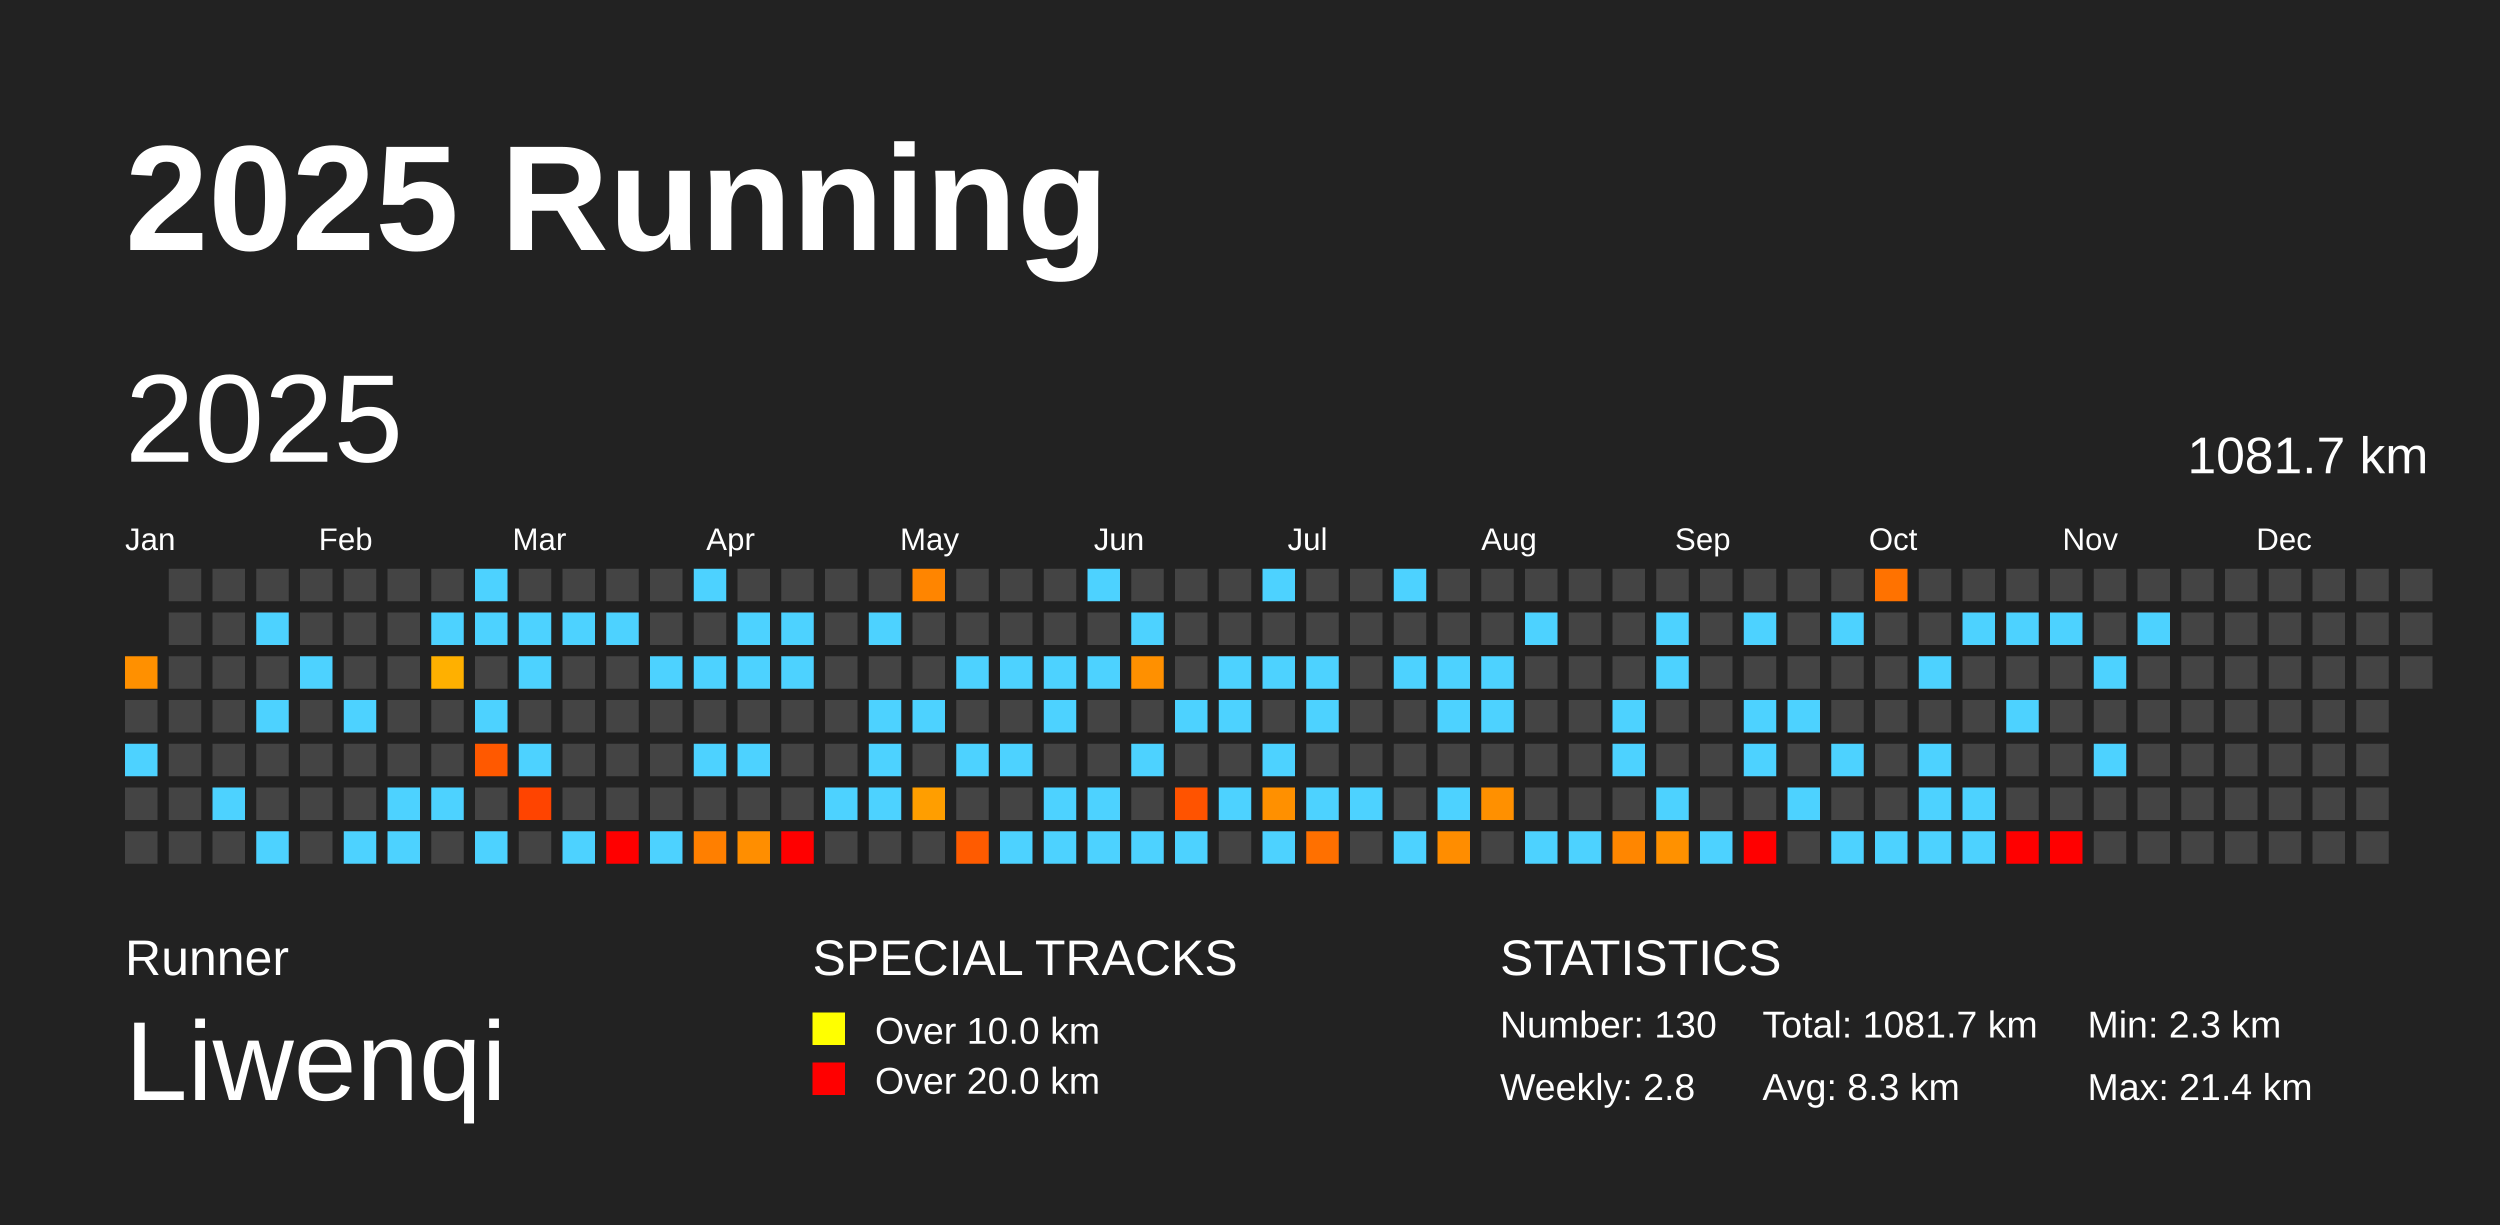
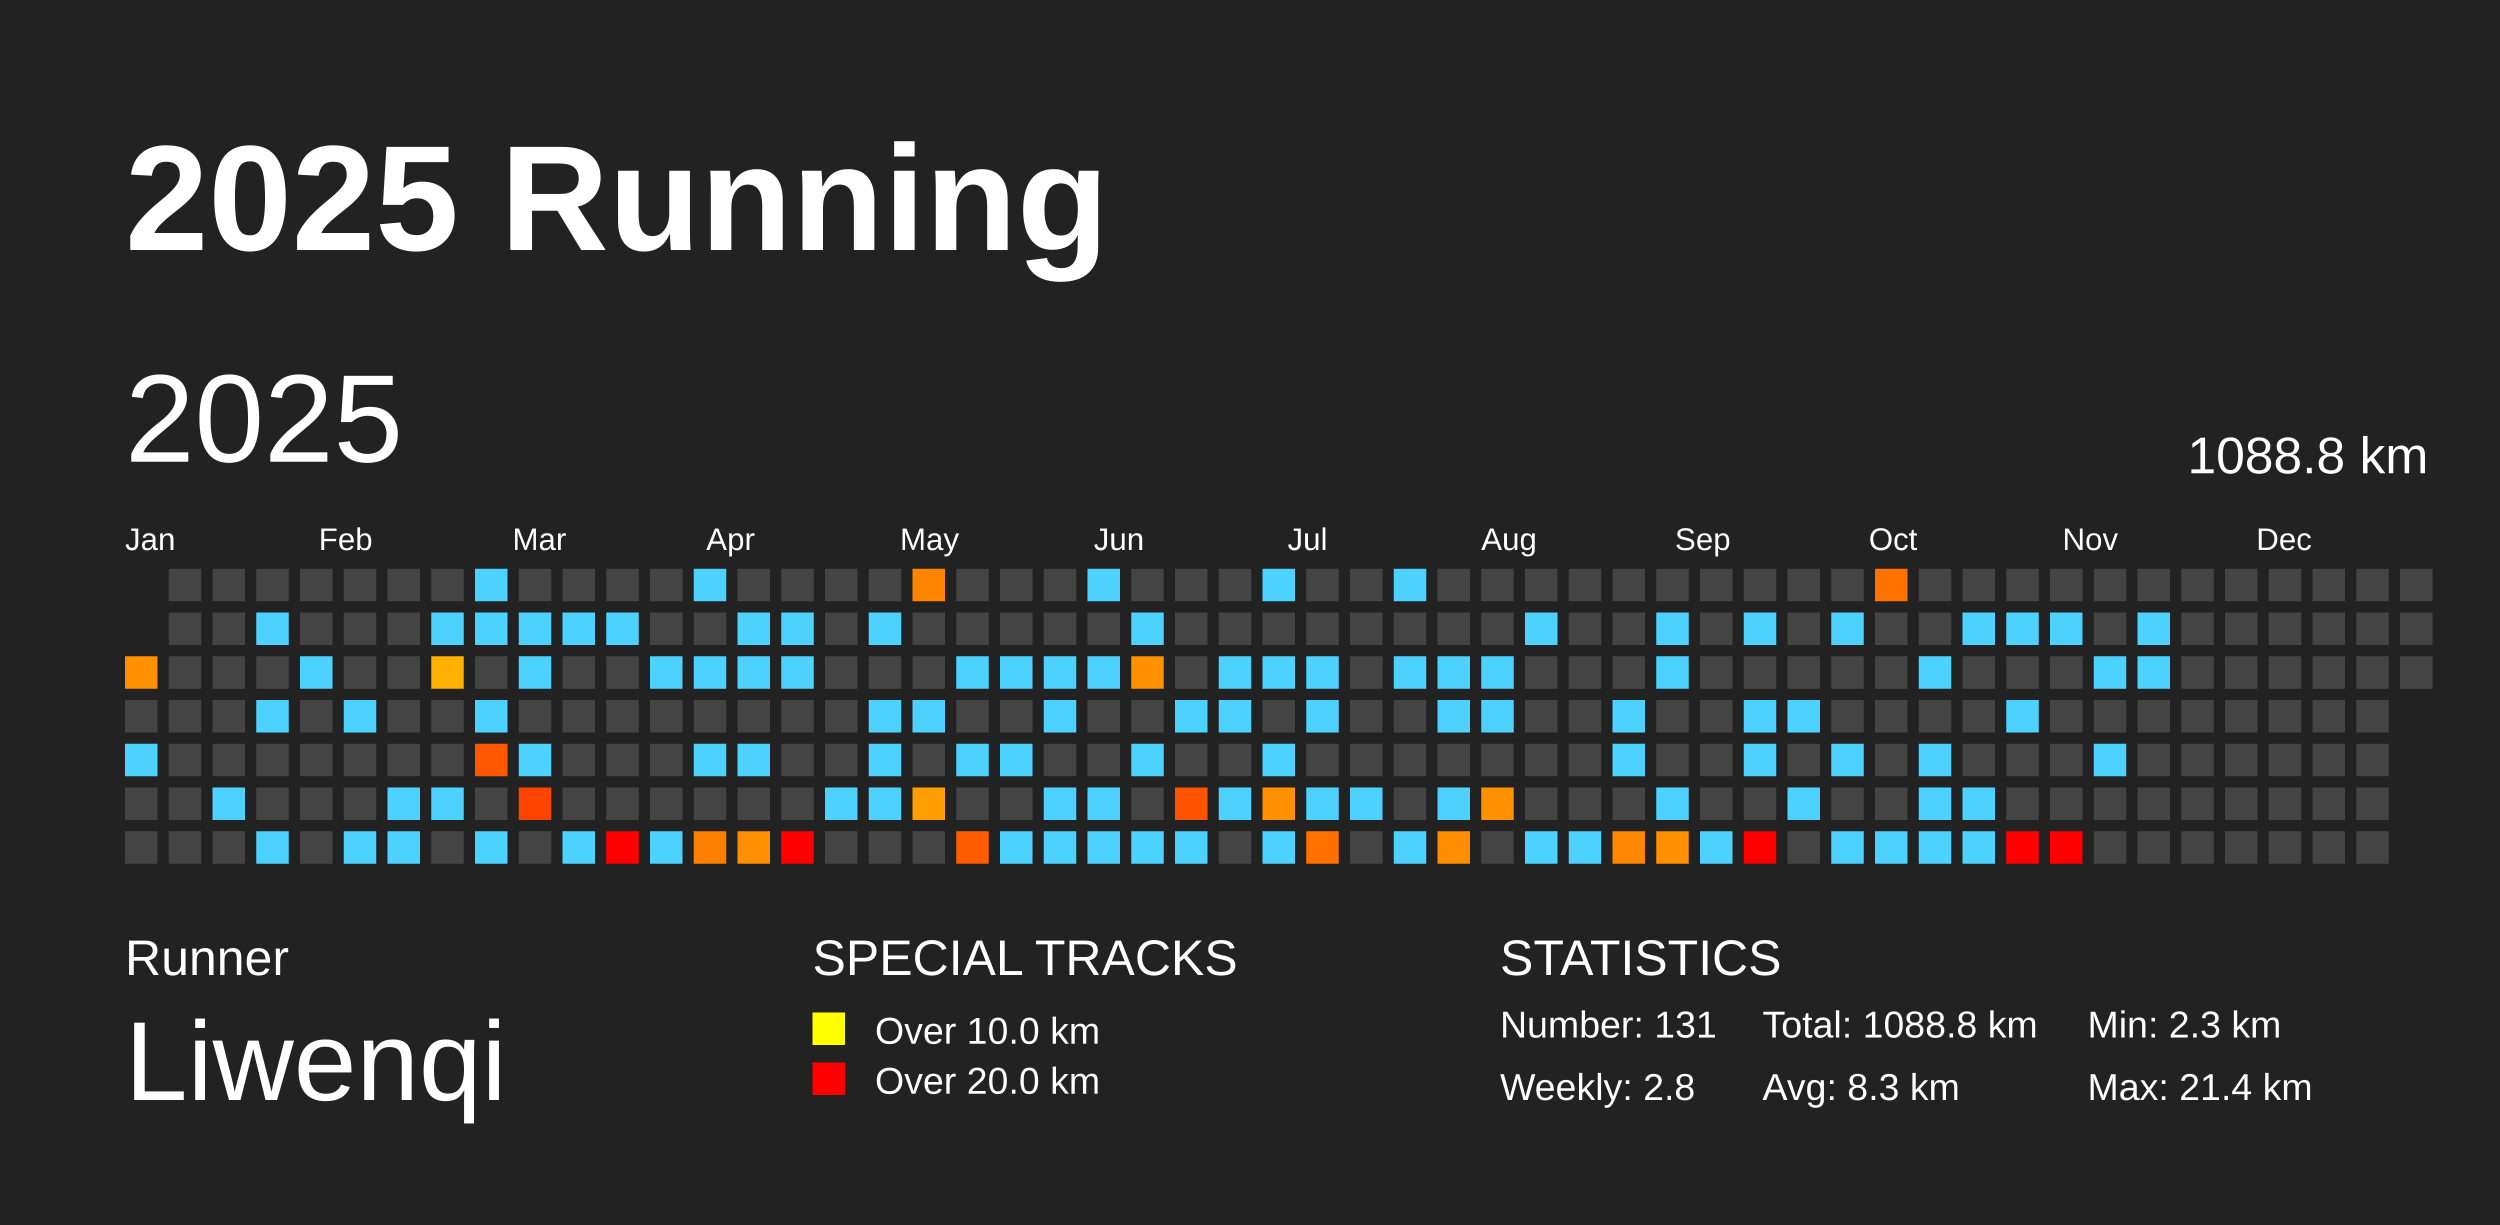
<svg xmlns="http://www.w3.org/2000/svg" baseProfile="full" height="98mm" version="1.1" viewBox="0,0,200,98" width="200mm">
  <defs />
  <rect fill="#222222" height="98" width="200" x="0" y="0" />
  <text fill="#FFFFFF" style="font-size:12px; font-family:Arial; font-weight:bold;" x="10" y="20">2025 Running</text>
  <text fill="#FFFFFF" style="font-size:4px; font-family:Arial" x="10" y="78">Runner</text>
  <text fill="#FFFFFF" style="font-size:9px; font-family:Arial" x="10" y="88">Liwenqi</text>
  <text fill="#FFFFFF" style="font-size:4px; font-family:Arial" x="65" y="78">SPECIAL TRACKS</text>
  <rect fill="yellow" height="2.6" width="2.6" x="65" y="81" />
  <text fill="#FFFFFF" style="font-size:3px; font-family:Arial" x="70" y="83.5">Over 10.0 km</text>
  <rect fill="red" height="2.6" width="2.6" x="65" y="85" />
  <text fill="#FFFFFF" style="font-size:3px; font-family:Arial" x="70" y="87.5">Over 20.0 km</text>
  <text fill="#FFFFFF" style="font-size:4px; font-family:Arial" x="120" y="78">STATISTICS</text>
-   <text fill="#FFFFFF" style="font-size:3px; font-family:Arial" x="120" y="83">Number: 130</text>
+   <text fill="#FFFFFF" style="font-size:3px; font-family:Arial" x="120" y="83">Number: 131</text>
  <text fill="#FFFFFF" style="font-size:3px; font-family:Arial" x="120" y="88">Weekly: 2.8</text>
-   <text fill="#FFFFFF" style="font-size:3px; font-family:Arial" x="141" y="83">Total: 1081.7 km</text>
+   <text fill="#FFFFFF" style="font-size:3px; font-family:Arial" x="141" y="83">Total: 1088.8 km</text>
  <text fill="#FFFFFF" style="font-size:3px; font-family:Arial" x="141" y="88">Avg: 8.3 km</text>
  <text fill="#FFFFFF" style="font-size:3px; font-family:Arial" x="167" y="83">Min: 2.3 km</text>
  <text fill="#FFFFFF" style="font-size:3px; font-family:Arial" x="167" y="88">Max: 21.4 km</text>
  <text dominant-baseline="hanging" fill="#FFFFFF" style="font-size:10.0px; font-family:Arial;" x="10" y="30">2025</text>
-   <text dominant-baseline="hanging" fill="#FFFFFF" style="font-size:4.125px; font-family:Arial;" x="175" y="35">1081.7 km</text>
+   <text dominant-baseline="hanging" fill="#FFFFFF" style="font-size:4.125px; font-family:Arial;" x="175" y="35">1088.8 km</text>
  <text fill="#FFFFFF" style="font-size:2.5px; font-family:Arial" x="10.0" y="44">Jan</text>
  <text fill="#FFFFFF" style="font-size:2.5px; font-family:Arial" x="25.5" y="44">Feb</text>
  <text fill="#FFFFFF" style="font-size:2.5px; font-family:Arial" x="41.0" y="44">Mar</text>
  <text fill="#FFFFFF" style="font-size:2.5px; font-family:Arial" x="56.5" y="44">Apr</text>
  <text fill="#FFFFFF" style="font-size:2.5px; font-family:Arial" x="72.0" y="44">May</text>
  <text fill="#FFFFFF" style="font-size:2.5px; font-family:Arial" x="87.5" y="44">Jun</text>
  <text fill="#FFFFFF" style="font-size:2.5px; font-family:Arial" x="103.0" y="44">Jul</text>
  <text fill="#FFFFFF" style="font-size:2.5px; font-family:Arial" x="118.5" y="44">Aug</text>
  <text fill="#FFFFFF" style="font-size:2.5px; font-family:Arial" x="134.0" y="44">Sep</text>
  <text fill="#FFFFFF" style="font-size:2.5px; font-family:Arial" x="149.5" y="44">Oct</text>
  <text fill="#FFFFFF" style="font-size:2.5px; font-family:Arial" x="165.0" y="44">Nov</text>
  <text fill="#FFFFFF" style="font-size:2.5px; font-family:Arial" x="180.5" y="44">Dec</text>
  <rect fill="#ff9000" height="2.6" width="2.6" x="10.0" y="52.5" />
  <rect fill="#444444" height="2.6" width="2.6" x="10.0" y="56.0" />
  <rect fill="#4dd2ff" height="2.6" width="2.6" x="10.0" y="59.5" />
  <rect fill="#444444" height="2.6" width="2.6" x="10.0" y="63.0" />
  <rect fill="#444444" height="2.6" width="2.6" x="10.0" y="66.5" />
  <rect fill="#444444" height="2.6" width="2.6" x="13.5" y="45.5" />
  <rect fill="#444444" height="2.6" width="2.6" x="13.5" y="49.0" />
  <rect fill="#444444" height="2.6" width="2.6" x="13.5" y="52.5" />
  <rect fill="#444444" height="2.6" width="2.6" x="13.5" y="56.0" />
  <rect fill="#444444" height="2.6" width="2.6" x="13.5" y="59.5" />
  <rect fill="#444444" height="2.6" width="2.6" x="13.5" y="63.0" />
  <rect fill="#444444" height="2.6" width="2.6" x="13.5" y="66.5" />
  <rect fill="#444444" height="2.6" width="2.6" x="17.0" y="45.5" />
  <rect fill="#444444" height="2.6" width="2.6" x="17.0" y="49.0" />
  <rect fill="#444444" height="2.6" width="2.6" x="17.0" y="52.5" />
  <rect fill="#444444" height="2.6" width="2.6" x="17.0" y="56.0" />
  <rect fill="#444444" height="2.6" width="2.6" x="17.0" y="59.5" />
  <rect fill="#4dd2ff" height="2.6" width="2.6" x="17.0" y="63.0" />
  <rect fill="#444444" height="2.6" width="2.6" x="17.0" y="66.5" />
  <rect fill="#444444" height="2.6" width="2.6" x="20.5" y="45.5" />
  <rect fill="#4dd2ff" height="2.6" width="2.6" x="20.5" y="49.0" />
  <rect fill="#444444" height="2.6" width="2.6" x="20.5" y="52.5" />
  <rect fill="#4dd2ff" height="2.6" width="2.6" x="20.5" y="56.0" />
  <rect fill="#444444" height="2.6" width="2.6" x="20.5" y="59.5" />
  <rect fill="#444444" height="2.6" width="2.6" x="20.5" y="63.0" />
  <rect fill="#4dd2ff" height="2.6" width="2.6" x="20.5" y="66.5" />
  <rect fill="#444444" height="2.6" width="2.6" x="24.0" y="45.5" />
  <rect fill="#444444" height="2.6" width="2.6" x="24.0" y="49.0" />
  <rect fill="#4dd2ff" height="2.6" width="2.6" x="24.0" y="52.5" />
  <rect fill="#444444" height="2.6" width="2.6" x="24.0" y="56.0" />
  <rect fill="#444444" height="2.6" width="2.6" x="24.0" y="59.5" />
  <rect fill="#444444" height="2.6" width="2.6" x="24.0" y="63.0" />
  <rect fill="#444444" height="2.6" width="2.6" x="24.0" y="66.5" />
  <rect fill="#444444" height="2.6" width="2.6" x="27.5" y="45.5" />
  <rect fill="#444444" height="2.6" width="2.6" x="27.5" y="49.0" />
  <rect fill="#444444" height="2.6" width="2.6" x="27.5" y="52.5" />
  <rect fill="#4dd2ff" height="2.6" width="2.6" x="27.5" y="56.0" />
  <rect fill="#444444" height="2.6" width="2.6" x="27.5" y="59.5" />
  <rect fill="#444444" height="2.6" width="2.6" x="27.5" y="63.0" />
  <rect fill="#4dd2ff" height="2.6" width="2.6" x="27.5" y="66.5" />
  <rect fill="#444444" height="2.6" width="2.6" x="31.0" y="45.5" />
  <rect fill="#444444" height="2.6" width="2.6" x="31.0" y="49.0" />
  <rect fill="#444444" height="2.6" width="2.6" x="31.0" y="52.5" />
  <rect fill="#444444" height="2.6" width="2.6" x="31.0" y="56.0" />
  <rect fill="#444444" height="2.6" width="2.6" x="31.0" y="59.5" />
  <rect fill="#4dd2ff" height="2.6" width="2.6" x="31.0" y="63.0" />
  <rect fill="#4dd2ff" height="2.6" width="2.6" x="31.0" y="66.5" />
  <rect fill="#444444" height="2.6" width="2.6" x="34.5" y="45.5" />
  <rect fill="#4dd2ff" height="2.6" width="2.6" x="34.5" y="49.0" />
  <rect fill="#ffb000" height="2.6" width="2.6" x="34.5" y="52.5" />
  <rect fill="#444444" height="2.6" width="2.6" x="34.5" y="56.0" />
  <rect fill="#444444" height="2.6" width="2.6" x="34.5" y="59.5" />
  <rect fill="#4dd2ff" height="2.6" width="2.6" x="34.5" y="63.0" />
  <rect fill="#444444" height="2.6" width="2.6" x="34.5" y="66.5" />
  <rect fill="#4dd2ff" height="2.6" width="2.6" x="38.0" y="45.5" />
  <rect fill="#4dd2ff" height="2.6" width="2.6" x="38.0" y="49.0" />
  <rect fill="#444444" height="2.6" width="2.6" x="38.0" y="52.5" />
  <rect fill="#4dd2ff" height="2.6" width="2.6" x="38.0" y="56.0" />
  <rect fill="#ff5900" height="2.6" width="2.6" x="38.0" y="59.5" />
  <rect fill="#444444" height="2.6" width="2.6" x="38.0" y="63.0" />
  <rect fill="#4dd2ff" height="2.6" width="2.6" x="38.0" y="66.5" />
  <rect fill="#444444" height="2.6" width="2.6" x="41.5" y="45.5" />
  <rect fill="#4dd2ff" height="2.6" width="2.6" x="41.5" y="49.0" />
  <rect fill="#4dd2ff" height="2.6" width="2.6" x="41.5" y="52.5" />
  <rect fill="#444444" height="2.6" width="2.6" x="41.5" y="56.0" />
  <rect fill="#4dd2ff" height="2.6" width="2.6" x="41.5" y="59.5" />
  <rect fill="#ff4400" height="2.6" width="2.6" x="41.5" y="63.0" />
  <rect fill="#444444" height="2.6" width="2.6" x="41.5" y="66.5" />
  <rect fill="#444444" height="2.6" width="2.6" x="45.0" y="45.5" />
  <rect fill="#4dd2ff" height="2.6" width="2.6" x="45.0" y="49.0" />
  <rect fill="#444444" height="2.6" width="2.6" x="45.0" y="52.5" />
  <rect fill="#444444" height="2.6" width="2.6" x="45.0" y="56.0" />
  <rect fill="#444444" height="2.6" width="2.6" x="45.0" y="59.5" />
  <rect fill="#444444" height="2.6" width="2.6" x="45.0" y="63.0" />
  <rect fill="#4dd2ff" height="2.6" width="2.6" x="45.0" y="66.5" />
  <rect fill="#444444" height="2.6" width="2.6" x="48.5" y="45.5" />
  <rect fill="#4dd2ff" height="2.6" width="2.6" x="48.5" y="49.0" />
  <rect fill="#444444" height="2.6" width="2.6" x="48.5" y="52.5" />
  <rect fill="#444444" height="2.6" width="2.6" x="48.5" y="56.0" />
  <rect fill="#444444" height="2.6" width="2.6" x="48.5" y="59.5" />
  <rect fill="#444444" height="2.6" width="2.6" x="48.5" y="63.0" />
  <rect fill="red" height="2.6" width="2.6" x="48.5" y="66.5" />
  <rect fill="#444444" height="2.6" width="2.6" x="52.0" y="45.5" />
  <rect fill="#444444" height="2.6" width="2.6" x="52.0" y="49.0" />
  <rect fill="#4dd2ff" height="2.6" width="2.6" x="52.0" y="52.5" />
  <rect fill="#444444" height="2.6" width="2.6" x="52.0" y="56.0" />
  <rect fill="#444444" height="2.6" width="2.6" x="52.0" y="59.5" />
  <rect fill="#444444" height="2.6" width="2.6" x="52.0" y="63.0" />
  <rect fill="#4dd2ff" height="2.6" width="2.6" x="52.0" y="66.5" />
  <rect fill="#4dd2ff" height="2.6" width="2.6" x="55.5" y="45.5" />
  <rect fill="#444444" height="2.6" width="2.6" x="55.5" y="49.0" />
  <rect fill="#4dd2ff" height="2.6" width="2.6" x="55.5" y="52.5" />
  <rect fill="#444444" height="2.6" width="2.6" x="55.5" y="56.0" />
  <rect fill="#4dd2ff" height="2.6" width="2.6" x="55.5" y="59.5" />
  <rect fill="#444444" height="2.6" width="2.6" x="55.5" y="63.0" />
  <rect fill="#ff7f00" height="2.6" width="2.6" x="55.5" y="66.5" />
  <rect fill="#444444" height="2.6" width="2.6" x="59.0" y="45.5" />
  <rect fill="#4dd2ff" height="2.6" width="2.6" x="59.0" y="49.0" />
  <rect fill="#4dd2ff" height="2.6" width="2.6" x="59.0" y="52.5" />
  <rect fill="#444444" height="2.6" width="2.6" x="59.0" y="56.0" />
  <rect fill="#4dd2ff" height="2.6" width="2.6" x="59.0" y="59.5" />
  <rect fill="#444444" height="2.6" width="2.6" x="59.0" y="63.0" />
  <rect fill="#ff8e00" height="2.6" width="2.6" x="59.0" y="66.5" />
  <rect fill="#444444" height="2.6" width="2.6" x="62.5" y="45.5" />
  <rect fill="#4dd2ff" height="2.6" width="2.6" x="62.5" y="49.0" />
  <rect fill="#4dd2ff" height="2.6" width="2.6" x="62.5" y="52.5" />
  <rect fill="#444444" height="2.6" width="2.6" x="62.5" y="56.0" />
  <rect fill="#444444" height="2.6" width="2.6" x="62.5" y="59.5" />
  <rect fill="#444444" height="2.6" width="2.6" x="62.5" y="63.0" />
  <rect fill="red" height="2.6" width="2.6" x="62.5" y="66.5" />
  <rect fill="#444444" height="2.6" width="2.6" x="66.0" y="45.5" />
  <rect fill="#444444" height="2.6" width="2.6" x="66.0" y="49.0" />
  <rect fill="#444444" height="2.6" width="2.6" x="66.0" y="52.5" />
  <rect fill="#444444" height="2.6" width="2.6" x="66.0" y="56.0" />
  <rect fill="#444444" height="2.6" width="2.6" x="66.0" y="59.5" />
  <rect fill="#4dd2ff" height="2.6" width="2.6" x="66.0" y="63.0" />
  <rect fill="#444444" height="2.6" width="2.6" x="66.0" y="66.5" />
  <rect fill="#444444" height="2.6" width="2.6" x="69.5" y="45.5" />
  <rect fill="#4dd2ff" height="2.6" width="2.6" x="69.5" y="49.0" />
  <rect fill="#444444" height="2.6" width="2.6" x="69.5" y="52.5" />
  <rect fill="#4dd2ff" height="2.6" width="2.6" x="69.5" y="56.0" />
  <rect fill="#4dd2ff" height="2.6" width="2.6" x="69.5" y="59.5" />
  <rect fill="#4dd2ff" height="2.6" width="2.6" x="69.5" y="63.0" />
  <rect fill="#444444" height="2.6" width="2.6" x="69.5" y="66.5" />
  <rect fill="#ff8500" height="2.6" width="2.6" x="73.0" y="45.5" />
  <rect fill="#444444" height="2.6" width="2.6" x="73.0" y="49.0" />
  <rect fill="#444444" height="2.6" width="2.6" x="73.0" y="52.5" />
  <rect fill="#4dd2ff" height="2.6" width="2.6" x="73.0" y="56.0" />
  <rect fill="#444444" height="2.6" width="2.6" x="73.0" y="59.5" />
  <rect fill="#ff9e00" height="2.6" width="2.6" x="73.0" y="63.0" />
  <rect fill="#444444" height="2.6" width="2.6" x="73.0" y="66.5" />
  <rect fill="#444444" height="2.6" width="2.6" x="76.5" y="45.5" />
  <rect fill="#444444" height="2.6" width="2.6" x="76.5" y="49.0" />
  <rect fill="#4dd2ff" height="2.6" width="2.6" x="76.5" y="52.5" />
  <rect fill="#444444" height="2.6" width="2.6" x="76.5" y="56.0" />
  <rect fill="#4dd2ff" height="2.6" width="2.6" x="76.5" y="59.5" />
  <rect fill="#444444" height="2.6" width="2.6" x="76.5" y="63.0" />
  <rect fill="#ff5b00" height="2.6" width="2.6" x="76.5" y="66.5" />
  <rect fill="#444444" height="2.6" width="2.6" x="80.0" y="45.5" />
  <rect fill="#444444" height="2.6" width="2.6" x="80.0" y="49.0" />
  <rect fill="#4dd2ff" height="2.6" width="2.6" x="80.0" y="52.5" />
  <rect fill="#444444" height="2.6" width="2.6" x="80.0" y="56.0" />
  <rect fill="#4dd2ff" height="2.6" width="2.6" x="80.0" y="59.5" />
  <rect fill="#444444" height="2.6" width="2.6" x="80.0" y="63.0" />
  <rect fill="#4dd2ff" height="2.6" width="2.6" x="80.0" y="66.5" />
  <rect fill="#444444" height="2.6" width="2.6" x="83.5" y="45.5" />
  <rect fill="#444444" height="2.6" width="2.6" x="83.5" y="49.0" />
  <rect fill="#4dd2ff" height="2.6" width="2.6" x="83.5" y="52.5" />
  <rect fill="#4dd2ff" height="2.6" width="2.6" x="83.5" y="56.0" />
  <rect fill="#444444" height="2.6" width="2.6" x="83.5" y="59.5" />
  <rect fill="#4dd2ff" height="2.6" width="2.6" x="83.5" y="63.0" />
  <rect fill="#4dd2ff" height="2.6" width="2.6" x="83.5" y="66.5" />
  <rect fill="#4dd2ff" height="2.6" width="2.6" x="87.0" y="45.5" />
  <rect fill="#444444" height="2.6" width="2.6" x="87.0" y="49.0" />
  <rect fill="#4dd2ff" height="2.6" width="2.6" x="87.0" y="52.5" />
  <rect fill="#444444" height="2.6" width="2.6" x="87.0" y="56.0" />
  <rect fill="#444444" height="2.6" width="2.6" x="87.0" y="59.5" />
  <rect fill="#4dd2ff" height="2.6" width="2.6" x="87.0" y="63.0" />
  <rect fill="#4dd2ff" height="2.6" width="2.6" x="87.0" y="66.5" />
  <rect fill="#444444" height="2.6" width="2.6" x="90.5" y="45.5" />
  <rect fill="#4dd2ff" height="2.6" width="2.6" x="90.5" y="49.0" />
  <rect fill="#ff9000" height="2.6" width="2.6" x="90.5" y="52.5" />
  <rect fill="#444444" height="2.6" width="2.6" x="90.5" y="56.0" />
  <rect fill="#4dd2ff" height="2.6" width="2.6" x="90.5" y="59.5" />
  <rect fill="#444444" height="2.6" width="2.6" x="90.5" y="63.0" />
  <rect fill="#4dd2ff" height="2.6" width="2.6" x="90.5" y="66.5" />
  <rect fill="#444444" height="2.6" width="2.6" x="94.0" y="45.5" />
  <rect fill="#444444" height="2.6" width="2.6" x="94.0" y="49.0" />
  <rect fill="#444444" height="2.6" width="2.6" x="94.0" y="52.5" />
  <rect fill="#4dd2ff" height="2.6" width="2.6" x="94.0" y="56.0" />
  <rect fill="#444444" height="2.6" width="2.6" x="94.0" y="59.5" />
  <rect fill="#ff5300" height="2.6" width="2.6" x="94.0" y="63.0" />
  <rect fill="#4dd2ff" height="2.6" width="2.6" x="94.0" y="66.5" />
  <rect fill="#444444" height="2.6" width="2.6" x="97.5" y="45.5" />
  <rect fill="#444444" height="2.6" width="2.6" x="97.5" y="49.0" />
  <rect fill="#4dd2ff" height="2.6" width="2.6" x="97.5" y="52.5" />
  <rect fill="#4dd2ff" height="2.6" width="2.6" x="97.5" y="56.0" />
  <rect fill="#444444" height="2.6" width="2.6" x="97.5" y="59.5" />
  <rect fill="#4dd2ff" height="2.6" width="2.6" x="97.5" y="63.0" />
  <rect fill="#444444" height="2.6" width="2.6" x="97.5" y="66.5" />
  <rect fill="#4dd2ff" height="2.6" width="2.6" x="101.0" y="45.5" />
  <rect fill="#444444" height="2.6" width="2.6" x="101.0" y="49.0" />
  <rect fill="#4dd2ff" height="2.6" width="2.6" x="101.0" y="52.5" />
  <rect fill="#444444" height="2.6" width="2.6" x="101.0" y="56.0" />
  <rect fill="#4dd2ff" height="2.6" width="2.6" x="101.0" y="59.5" />
  <rect fill="#ff9000" height="2.6" width="2.6" x="101.0" y="63.0" />
  <rect fill="#4dd2ff" height="2.6" width="2.6" x="101.0" y="66.5" />
  <rect fill="#444444" height="2.6" width="2.6" x="104.5" y="45.5" />
  <rect fill="#444444" height="2.6" width="2.6" x="104.5" y="49.0" />
  <rect fill="#4dd2ff" height="2.6" width="2.6" x="104.5" y="52.5" />
  <rect fill="#4dd2ff" height="2.6" width="2.6" x="104.5" y="56.0" />
  <rect fill="#444444" height="2.6" width="2.6" x="104.5" y="59.5" />
  <rect fill="#4dd2ff" height="2.6" width="2.6" x="104.5" y="63.0" />
  <rect fill="#ff7000" height="2.6" width="2.6" x="104.5" y="66.5" />
  <rect fill="#444444" height="2.6" width="2.6" x="108.0" y="45.5" />
  <rect fill="#444444" height="2.6" width="2.6" x="108.0" y="49.0" />
  <rect fill="#444444" height="2.6" width="2.6" x="108.0" y="52.5" />
  <rect fill="#444444" height="2.6" width="2.6" x="108.0" y="56.0" />
  <rect fill="#444444" height="2.6" width="2.6" x="108.0" y="59.5" />
  <rect fill="#4dd2ff" height="2.6" width="2.6" x="108.0" y="63.0" />
  <rect fill="#444444" height="2.6" width="2.6" x="108.0" y="66.5" />
  <rect fill="#4dd2ff" height="2.6" width="2.6" x="111.5" y="45.5" />
  <rect fill="#444444" height="2.6" width="2.6" x="111.5" y="49.0" />
  <rect fill="#4dd2ff" height="2.6" width="2.6" x="111.5" y="52.5" />
  <rect fill="#444444" height="2.6" width="2.6" x="111.5" y="56.0" />
  <rect fill="#444444" height="2.6" width="2.6" x="111.5" y="59.5" />
  <rect fill="#444444" height="2.6" width="2.6" x="111.5" y="63.0" />
  <rect fill="#4dd2ff" height="2.6" width="2.6" x="111.5" y="66.5" />
  <rect fill="#444444" height="2.6" width="2.6" x="115.0" y="45.5" />
  <rect fill="#444444" height="2.6" width="2.6" x="115.0" y="49.0" />
  <rect fill="#4dd2ff" height="2.6" width="2.6" x="115.0" y="52.5" />
  <rect fill="#4dd2ff" height="2.6" width="2.6" x="115.0" y="56.0" />
  <rect fill="#444444" height="2.6" width="2.6" x="115.0" y="59.5" />
  <rect fill="#4dd2ff" height="2.6" width="2.6" x="115.0" y="63.0" />
  <rect fill="#ff8d00" height="2.6" width="2.6" x="115.0" y="66.5" />
  <rect fill="#444444" height="2.6" width="2.6" x="118.5" y="45.5" />
  <rect fill="#444444" height="2.6" width="2.6" x="118.5" y="49.0" />
  <rect fill="#4dd2ff" height="2.6" width="2.6" x="118.5" y="52.5" />
  <rect fill="#4dd2ff" height="2.6" width="2.6" x="118.5" y="56.0" />
  <rect fill="#444444" height="2.6" width="2.6" x="118.5" y="59.5" />
  <rect fill="#ff9000" height="2.6" width="2.6" x="118.5" y="63.0" />
  <rect fill="#444444" height="2.6" width="2.6" x="118.5" y="66.5" />
  <rect fill="#444444" height="2.6" width="2.6" x="122.0" y="45.5" />
  <rect fill="#4dd2ff" height="2.6" width="2.6" x="122.0" y="49.0" />
  <rect fill="#444444" height="2.6" width="2.6" x="122.0" y="52.5" />
  <rect fill="#444444" height="2.6" width="2.6" x="122.0" y="56.0" />
  <rect fill="#444444" height="2.6" width="2.6" x="122.0" y="59.5" />
  <rect fill="#444444" height="2.6" width="2.6" x="122.0" y="63.0" />
  <rect fill="#4dd2ff" height="2.6" width="2.6" x="122.0" y="66.5" />
  <rect fill="#444444" height="2.6" width="2.6" x="125.5" y="45.5" />
  <rect fill="#444444" height="2.6" width="2.6" x="125.5" y="49.0" />
  <rect fill="#444444" height="2.6" width="2.6" x="125.5" y="52.5" />
  <rect fill="#444444" height="2.6" width="2.6" x="125.5" y="56.0" />
  <rect fill="#444444" height="2.6" width="2.6" x="125.5" y="59.5" />
  <rect fill="#444444" height="2.6" width="2.6" x="125.5" y="63.0" />
  <rect fill="#4dd2ff" height="2.6" width="2.6" x="125.5" y="66.5" />
  <rect fill="#444444" height="2.6" width="2.6" x="129.0" y="45.5" />
  <rect fill="#444444" height="2.6" width="2.6" x="129.0" y="49.0" />
  <rect fill="#444444" height="2.6" width="2.6" x="129.0" y="52.5" />
  <rect fill="#4dd2ff" height="2.6" width="2.6" x="129.0" y="56.0" />
  <rect fill="#4dd2ff" height="2.6" width="2.6" x="129.0" y="59.5" />
  <rect fill="#444444" height="2.6" width="2.6" x="129.0" y="63.0" />
  <rect fill="#ff8600" height="2.6" width="2.6" x="129.0" y="66.5" />
  <rect fill="#444444" height="2.6" width="2.6" x="132.5" y="45.5" />
  <rect fill="#4dd2ff" height="2.6" width="2.6" x="132.5" y="49.0" />
  <rect fill="#4dd2ff" height="2.6" width="2.6" x="132.5" y="52.5" />
  <rect fill="#444444" height="2.6" width="2.6" x="132.5" y="56.0" />
  <rect fill="#444444" height="2.6" width="2.6" x="132.5" y="59.5" />
  <rect fill="#4dd2ff" height="2.6" width="2.6" x="132.5" y="63.0" />
  <rect fill="#ff9100" height="2.6" width="2.6" x="132.5" y="66.5" />
  <rect fill="#444444" height="2.6" width="2.6" x="136.0" y="45.5" />
  <rect fill="#444444" height="2.6" width="2.6" x="136.0" y="49.0" />
  <rect fill="#444444" height="2.6" width="2.6" x="136.0" y="52.5" />
  <rect fill="#444444" height="2.6" width="2.6" x="136.0" y="56.0" />
  <rect fill="#444444" height="2.6" width="2.6" x="136.0" y="59.5" />
  <rect fill="#444444" height="2.6" width="2.6" x="136.0" y="63.0" />
  <rect fill="#4dd2ff" height="2.6" width="2.6" x="136.0" y="66.5" />
  <rect fill="#444444" height="2.6" width="2.6" x="139.5" y="45.5" />
  <rect fill="#4dd2ff" height="2.6" width="2.6" x="139.5" y="49.0" />
  <rect fill="#444444" height="2.6" width="2.6" x="139.5" y="52.5" />
  <rect fill="#4dd2ff" height="2.6" width="2.6" x="139.5" y="56.0" />
  <rect fill="#4dd2ff" height="2.6" width="2.6" x="139.5" y="59.5" />
  <rect fill="#444444" height="2.6" width="2.6" x="139.5" y="63.0" />
  <rect fill="red" height="2.6" width="2.6" x="139.5" y="66.5" />
  <rect fill="#444444" height="2.6" width="2.6" x="143.0" y="45.5" />
  <rect fill="#444444" height="2.6" width="2.6" x="143.0" y="49.0" />
  <rect fill="#444444" height="2.6" width="2.6" x="143.0" y="52.5" />
  <rect fill="#4dd2ff" height="2.6" width="2.6" x="143.0" y="56.0" />
  <rect fill="#444444" height="2.6" width="2.6" x="143.0" y="59.5" />
  <rect fill="#4dd2ff" height="2.6" width="2.6" x="143.0" y="63.0" />
  <rect fill="#444444" height="2.6" width="2.6" x="143.0" y="66.5" />
  <rect fill="#444444" height="2.6" width="2.6" x="146.5" y="45.5" />
  <rect fill="#4dd2ff" height="2.6" width="2.6" x="146.5" y="49.0" />
  <rect fill="#444444" height="2.6" width="2.6" x="146.5" y="52.5" />
  <rect fill="#444444" height="2.6" width="2.6" x="146.5" y="56.0" />
  <rect fill="#4dd2ff" height="2.6" width="2.6" x="146.5" y="59.5" />
  <rect fill="#444444" height="2.6" width="2.6" x="146.5" y="63.0" />
  <rect fill="#4dd2ff" height="2.6" width="2.6" x="146.5" y="66.5" />
  <rect fill="#ff7200" height="2.6" width="2.6" x="150.0" y="45.5" />
  <rect fill="#444444" height="2.6" width="2.6" x="150.0" y="49.0" />
  <rect fill="#444444" height="2.6" width="2.6" x="150.0" y="52.5" />
  <rect fill="#444444" height="2.6" width="2.6" x="150.0" y="56.0" />
  <rect fill="#444444" height="2.6" width="2.6" x="150.0" y="59.5" />
  <rect fill="#444444" height="2.6" width="2.6" x="150.0" y="63.0" />
  <rect fill="#4dd2ff" height="2.6" width="2.6" x="150.0" y="66.5" />
  <rect fill="#444444" height="2.6" width="2.6" x="153.5" y="45.5" />
  <rect fill="#444444" height="2.6" width="2.6" x="153.5" y="49.0" />
  <rect fill="#4dd2ff" height="2.6" width="2.6" x="153.5" y="52.5" />
  <rect fill="#444444" height="2.6" width="2.6" x="153.5" y="56.0" />
  <rect fill="#4dd2ff" height="2.6" width="2.6" x="153.5" y="59.5" />
  <rect fill="#4dd2ff" height="2.6" width="2.6" x="153.5" y="63.0" />
  <rect fill="#4dd2ff" height="2.6" width="2.6" x="153.5" y="66.5" />
  <rect fill="#444444" height="2.6" width="2.6" x="157.0" y="45.5" />
  <rect fill="#4dd2ff" height="2.6" width="2.6" x="157.0" y="49.0" />
  <rect fill="#444444" height="2.6" width="2.6" x="157.0" y="52.5" />
  <rect fill="#444444" height="2.6" width="2.6" x="157.0" y="56.0" />
  <rect fill="#444444" height="2.6" width="2.6" x="157.0" y="59.5" />
  <rect fill="#4dd2ff" height="2.6" width="2.6" x="157.0" y="63.0" />
  <rect fill="#4dd2ff" height="2.6" width="2.6" x="157.0" y="66.5" />
  <rect fill="#444444" height="2.6" width="2.6" x="160.5" y="45.5" />
  <rect fill="#4dd2ff" height="2.6" width="2.6" x="160.5" y="49.0" />
  <rect fill="#444444" height="2.6" width="2.6" x="160.5" y="52.5" />
  <rect fill="#4dd2ff" height="2.6" width="2.6" x="160.5" y="56.0" />
  <rect fill="#444444" height="2.6" width="2.6" x="160.5" y="59.5" />
  <rect fill="#444444" height="2.6" width="2.6" x="160.5" y="63.0" />
  <rect fill="red" height="2.6" width="2.6" x="160.5" y="66.5" />
  <rect fill="#444444" height="2.6" width="2.6" x="164.0" y="45.5" />
  <rect fill="#4dd2ff" height="2.6" width="2.6" x="164.0" y="49.0" />
  <rect fill="#444444" height="2.6" width="2.6" x="164.0" y="52.5" />
  <rect fill="#444444" height="2.6" width="2.6" x="164.0" y="56.0" />
  <rect fill="#444444" height="2.6" width="2.6" x="164.0" y="59.5" />
  <rect fill="#444444" height="2.6" width="2.6" x="164.0" y="63.0" />
  <rect fill="red" height="2.6" width="2.6" x="164.0" y="66.5" />
  <rect fill="#444444" height="2.6" width="2.6" x="167.5" y="45.5" />
  <rect fill="#444444" height="2.6" width="2.6" x="167.5" y="49.0" />
  <rect fill="#4dd2ff" height="2.6" width="2.6" x="167.5" y="52.5" />
  <rect fill="#444444" height="2.6" width="2.6" x="167.5" y="56.0" />
  <rect fill="#4dd2ff" height="2.6" width="2.6" x="167.5" y="59.5" />
  <rect fill="#444444" height="2.6" width="2.6" x="167.5" y="63.0" />
  <rect fill="#444444" height="2.6" width="2.6" x="167.5" y="66.5" />
  <rect fill="#444444" height="2.6" width="2.6" x="171.0" y="45.5" />
  <rect fill="#4dd2ff" height="2.6" width="2.6" x="171.0" y="49.0" />
-   <rect fill="#444444" height="2.6" width="2.6" x="171.0" y="52.5" />
+   <rect fill="#4dd2ff" height="2.6" width="2.6" x="171.0" y="52.5" />
  <rect fill="#444444" height="2.6" width="2.6" x="171.0" y="56.0" />
  <rect fill="#444444" height="2.6" width="2.6" x="171.0" y="59.5" />
  <rect fill="#444444" height="2.6" width="2.6" x="171.0" y="63.0" />
  <rect fill="#444444" height="2.6" width="2.6" x="171.0" y="66.5" />
  <rect fill="#444444" height="2.6" width="2.6" x="174.5" y="45.5" />
  <rect fill="#444444" height="2.6" width="2.6" x="174.5" y="49.0" />
  <rect fill="#444444" height="2.6" width="2.6" x="174.5" y="52.5" />
  <rect fill="#444444" height="2.6" width="2.6" x="174.5" y="56.0" />
  <rect fill="#444444" height="2.6" width="2.6" x="174.5" y="59.5" />
  <rect fill="#444444" height="2.6" width="2.6" x="174.5" y="63.0" />
  <rect fill="#444444" height="2.6" width="2.6" x="174.5" y="66.5" />
  <rect fill="#444444" height="2.6" width="2.6" x="178.0" y="45.5" />
  <rect fill="#444444" height="2.6" width="2.6" x="178.0" y="49.0" />
  <rect fill="#444444" height="2.6" width="2.6" x="178.0" y="52.5" />
  <rect fill="#444444" height="2.6" width="2.6" x="178.0" y="56.0" />
  <rect fill="#444444" height="2.6" width="2.6" x="178.0" y="59.5" />
  <rect fill="#444444" height="2.6" width="2.6" x="178.0" y="63.0" />
  <rect fill="#444444" height="2.6" width="2.6" x="178.0" y="66.5" />
  <rect fill="#444444" height="2.6" width="2.6" x="181.5" y="45.5" />
  <rect fill="#444444" height="2.6" width="2.6" x="181.5" y="49.0" />
  <rect fill="#444444" height="2.6" width="2.6" x="181.5" y="52.5" />
  <rect fill="#444444" height="2.6" width="2.6" x="181.5" y="56.0" />
  <rect fill="#444444" height="2.6" width="2.6" x="181.5" y="59.5" />
  <rect fill="#444444" height="2.6" width="2.6" x="181.5" y="63.0" />
  <rect fill="#444444" height="2.6" width="2.6" x="181.5" y="66.5" />
  <rect fill="#444444" height="2.6" width="2.6" x="185.0" y="45.5" />
  <rect fill="#444444" height="2.6" width="2.6" x="185.0" y="49.0" />
  <rect fill="#444444" height="2.6" width="2.6" x="185.0" y="52.5" />
  <rect fill="#444444" height="2.6" width="2.6" x="185.0" y="56.0" />
  <rect fill="#444444" height="2.6" width="2.6" x="185.0" y="59.5" />
  <rect fill="#444444" height="2.6" width="2.6" x="185.0" y="63.0" />
  <rect fill="#444444" height="2.6" width="2.6" x="185.0" y="66.5" />
  <rect fill="#444444" height="2.6" width="2.6" x="188.5" y="45.5" />
  <rect fill="#444444" height="2.6" width="2.6" x="188.5" y="49.0" />
  <rect fill="#444444" height="2.6" width="2.6" x="188.5" y="52.5" />
  <rect fill="#444444" height="2.6" width="2.6" x="188.5" y="56.0" />
  <rect fill="#444444" height="2.6" width="2.6" x="188.5" y="59.5" />
  <rect fill="#444444" height="2.6" width="2.6" x="188.5" y="63.0" />
  <rect fill="#444444" height="2.6" width="2.6" x="188.5" y="66.5" />
  <rect fill="#444444" height="2.6" width="2.6" x="192.0" y="45.5" />
  <rect fill="#444444" height="2.6" width="2.6" x="192.0" y="49.0" />
  <rect fill="#444444" height="2.6" width="2.6" x="192.0" y="52.5" />
</svg>
